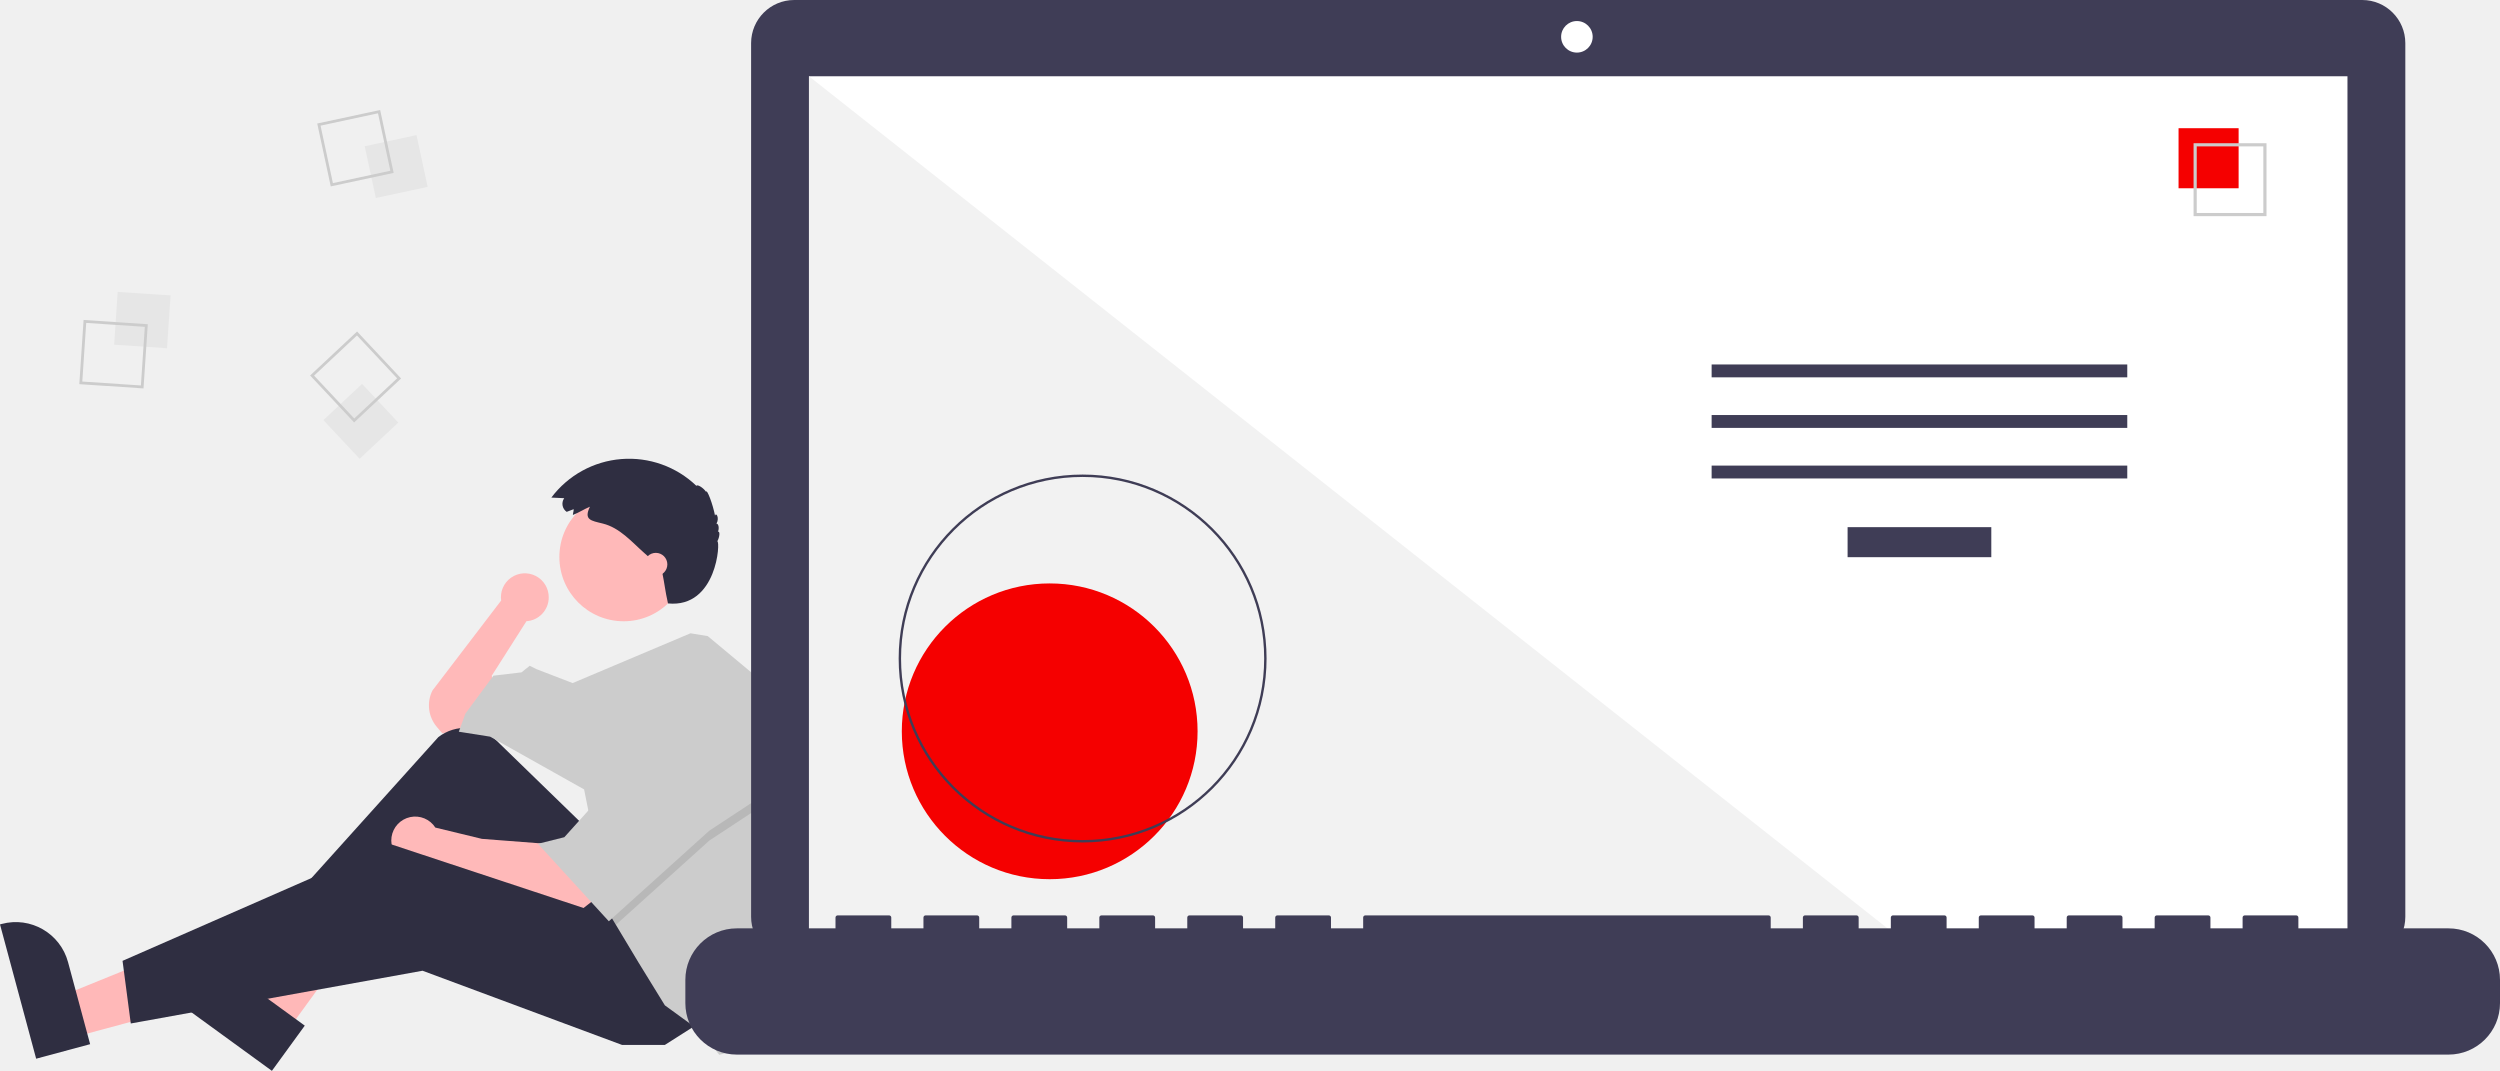
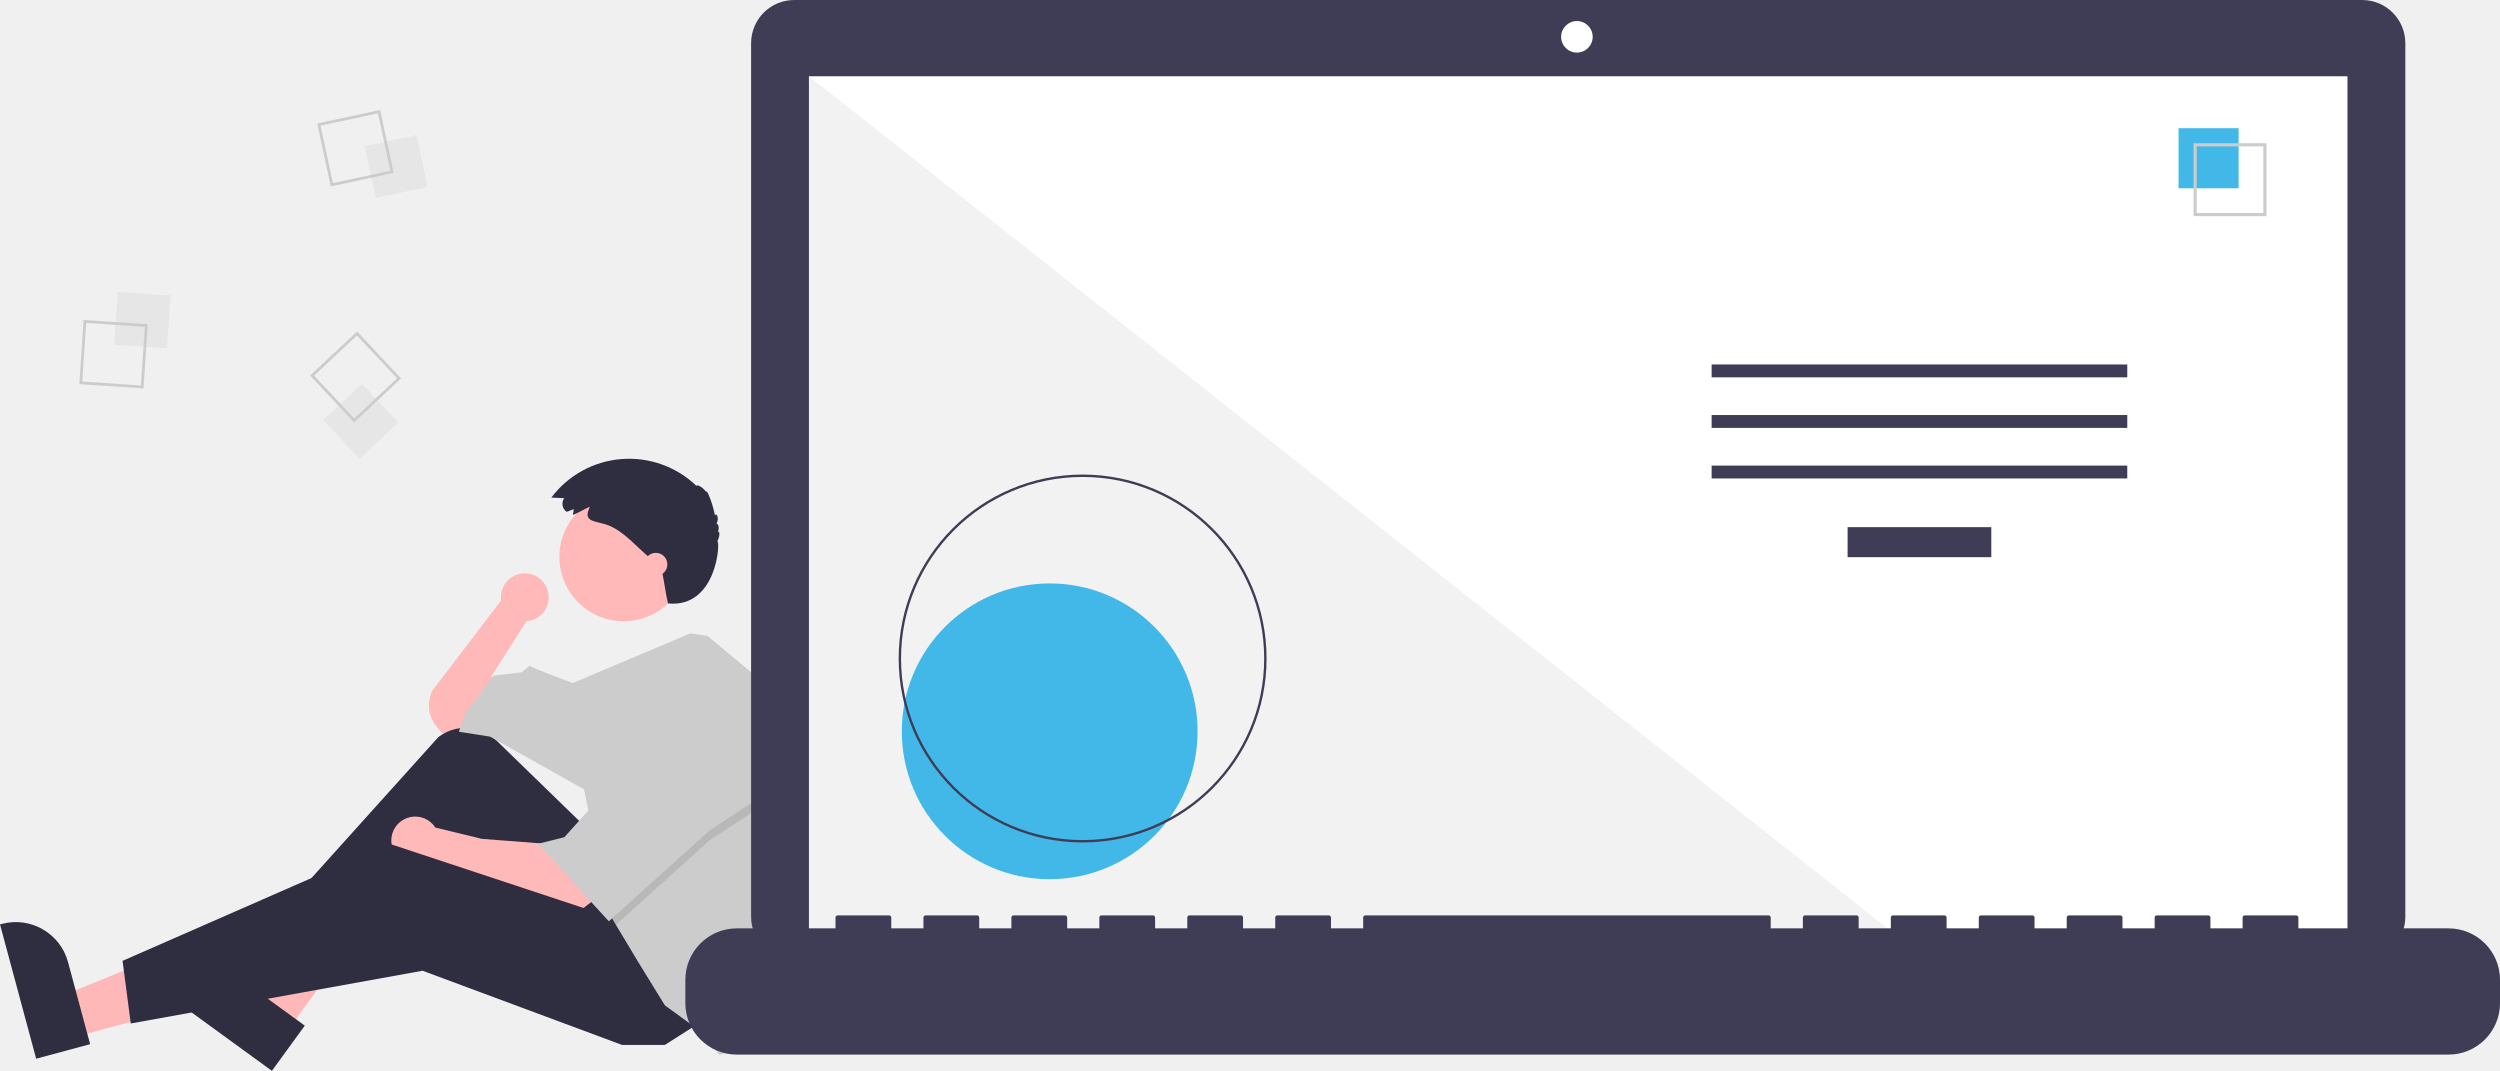
<svg xmlns="http://www.w3.org/2000/svg" id="ba230943-1bdb-4bd0-9561-c7824586c7f7" data-name="Layer 1" width="1019.484" height="436.681" viewBox="0 0 1019.484 436.681">
  <path d="M314.028,475.274a9.751,9.751,0,1,0-19.407,1.282l-28.014,36.686a13.583,13.583,0,0,0,1.836,14.914l2.198,2.564,10.083-2.017,11.428-10.083L290.806,507.192l14.117-22.183-.018-.016A9.743,9.743,0,0,0,314.028,475.274Z" transform="translate(-90.2579 -231.6594)" fill="#ffb9b9" />
  <polygon points="30.041 422.968 25.468 405.984 88.8 380.265 95.549 405.331 30.041 422.968" fill="#ffb8b8" />
  <path d="M105.002,663.391,90.258,608.629l.693-.187a22.075,22.075,0,0,1,27.054,15.575l0.0.001L127.01,657.466Z" transform="translate(-90.2579 -231.6594)" fill="#2f2e41" />
  <polygon points="117.278 420.254 103.054 409.91 136.185 350.121 157.179 365.388 117.278 420.254" fill="#ffb8b8" />
  <path d="M201.137,668.341,155.271,634.985l.422-.58a22.075,22.075,0,0,1,30.835-4.87l.001.001L214.542,649.908Z" transform="translate(-90.2579 -231.6594)" fill="#2f2e41" />
  <path d="M328.45,568.364l-35.795-34.773a18.076,18.076,0,0,0-23.668-1.322L201.401,607.352l6.05,9.411L271.984,573.069l43.694,57.139,41.678-20.838Z" transform="translate(-90.2579 -231.6594)" fill="#2f2e41" />
  <path d="M312.989,575.758l-26.217-2.017-18.986-4.603a9.753,9.753,0,1,0-1.85,12.656l-.003.014,11.428,4.706,49.072,16.806,6.05-4.706Z" transform="translate(-90.2579 -231.6594)" fill="#ffb9b9" />
  <polygon points="285.92 416.699 271.131 426.11 253.653 426.11 172.315 395.86 53.332 417.371 49.971 391.826 158.871 344.099 254.326 375.693 285.92 416.699" fill="#2f2e41" />
  <circle cx="254.326" cy="227.132" r="26.217" fill="#ffb9b9" />
  <path d="M412.417,563.463a150.631,150.631,0,0,1-7.388,46.592l-1.963,6.037-9.411,43.022-10.083,2.689-7.394-9.411-14.789-10.755L350.634,624.158,341.411,608.791l-2.877-4.8-10.083-50.416-38.317-21.511-12.772-2.017,2.689-7.394,11.428-15.461L302.906,505.847l3.361-2.689,2.689,1.344,14.823,5.71,48.057-20.304,7.031,1.15L403.067,511.225A150.499,150.499,0,0,1,412.417,563.463Z" transform="translate(-90.2579 -231.6594)" fill="#ccc" />
  <polygon points="314.825 325.949 289.281 342.754 251.153 377.131 248.276 372.332 240.209 331.999 242.226 331.999 263.065 293.683 314.825 325.949" opacity="0.1" style="isolation:isolate" />
  <polygon points="263.065 289.649 242.226 327.965 230.126 341.41 219.371 344.099 248.276 375.693 289.281 338.721 314.825 321.915 263.065 289.649" fill="#ccc" />
  <path d="M324.193,439.299l-2.841,1.093a3.965,3.965,0,0,1-1.06-5.507q.023-.034.047-.067l-5.249-.246a39.637,39.637,0,0,1,59.173-4.77c.239-.823,2.844.778,3.908,2.402.357-1.339,2.8,5.135,3.664,9.712.4-1.524,1.938.936.591,3.297.854-.125,1.239,2.059.578,3.276.934-.439.777,2.169-.236,3.911,1.333-.118-.114,27.331-20.114,25.331-1.392-6.397-1-6-2.64-14.226-.763-.81-1.599-1.548-2.433-2.284l-4.513-3.983c-5.247-4.632-10.021-10.348-17.011-12.08-4.804-1.19-7.841-1.458-5.223-6.872-2.365.987-4.574,2.455-6.961,3.372C323.905,440.902,324.239,440.055,324.193,439.299Z" transform="translate(-90.2579 -231.6594)" fill="#2f2e41" />
  <circle cx="267.434" cy="230.157" r="4.706" fill="#ffb9b9" />
  <rect x="137.514" y="351.376" width="21.61" height="21.61" transform="translate(-313.1754 254.4458) rotate(-86.18992)" fill="#e6e6e6" style="isolation:isolate" />
  <path d="M124.344,362.131l26.183,1.744-1.744,26.183-26.183-1.744Zm24.969,2.806-23.906-1.592-1.592,23.906,23.906,1.592Z" transform="translate(-90.2579 -231.6594)" fill="#ccc" />
  <rect x="241.009" y="288.772" width="21.61" height="21.61" transform="translate(-147.5724 -172.0746) rotate(-12.12675)" fill="#e6e6e6" style="isolation:isolate" />
  <path d="M245.278,276.51l5.513,25.655-25.655,5.513-5.513-25.655Zm4.157,24.779-5.033-23.424-23.424,5.033,5.033,23.424Z" transform="translate(-90.2579 -231.6594)" fill="#ccc" />
  <rect x="226.603" y="392.674" width="21.61" height="21.61" transform="translate(-301.9456 39.64172) rotate(-43.12712)" fill="#e6e6e6" style="isolation:isolate" />
  <path d="M253.815,385.997,234.663,403.935l-17.939-19.152,19.152-17.939Zm-19.099,16.326,17.486-16.379-16.379-17.486-17.486,16.379Z" transform="translate(-90.2579 -231.6594)" fill="#ccc" />
  <path d="M1053.535,231.659H414.152a17.598,17.598,0,0,0-17.599,17.598v356.252a17.599,17.599,0,0,0,17.599,17.599H1053.535a17.599,17.599,0,0,0,17.599-17.599V249.258a17.599,17.599,0,0,0-17.599-17.598Z" transform="translate(-90.2579 -231.6594)" fill="#3f3d56" />
  <rect x="329.89" y="31.101" width="627.391" height="353.913" fill="#fff" />
  <circle cx="643.049" cy="15.014" r="6.435" fill="#fff" />
  <polygon points="777.858 385.015 329.89 385.015 329.89 31.102 777.858 385.015" fill="#f2f2f2" style="isolation:isolate" />
-   <circle cx="428.058" cy="298.224" r="60.307" fill="#f50000" />
+   <circle cx="428.058" cy="298.224" r="60.307" fill="#41b8e7" />
  <path d="M531.741,575.21a75.016,75.016,0,1,1,75.016-75.016A75.016,75.016,0,0,1,531.741,575.21Zm0-149.051A74.035,74.035,0,1,0,605.776,500.194a74.035,74.035,0,0,0-74.035-74.035Z" transform="translate(-90.2579 -231.6594)" fill="#3f3d56" />
  <rect x="753.437" y="214.97" width="58.605" height="12.246" fill="#3f3d56" />
  <rect x="697.991" y="148.627" width="169.497" height="5.248" fill="#3f3d56" />
  <rect x="697.991" y="169.246" width="169.497" height="5.248" fill="#3f3d56" />
  <rect x="697.991" y="189.866" width="169.497" height="5.248" fill="#3f3d56" />
-   <rect x="888.401" y="52.282" width="24.492" height="24.492" fill="#f50000" />
+   <rect x="888.401" y="52.282" width="24.492" height="24.492" fill="#41b8e7" />
  <path d="M1014.522,319.804h-29.74v-29.74h29.74Zm-28.447-1.293h27.154V291.357H986.075Z" transform="translate(-90.2579 -231.6594)" fill="#ccc" />
  <path d="M1088.749,610.239h-61.229v-4.412a.875.875,0,0,0-.875-.875h-20.993a.875.875,0,0,0-.875.875v4.412H991.657v-4.412a.875.875,0,0,0-.875-.875H969.789a.875.875,0,0,0-.875.875h0v4.412H955.794v-4.412a.875.875,0,0,0-.875-.875h-20.993a.875.875,0,0,0-.875.875h0v4.412H919.931v-4.412a.875.875,0,0,0-.875-.875H898.064a.875.875,0,0,0-.875.875v4.412H884.068v-4.412a.875.875,0,0,0-.875-.875H862.201a.875.875,0,0,0-.875.875h0v4.412H848.205v-4.412a.875.875,0,0,0-.875-.875H826.338a.875.875,0,0,0-.875.875h0v4.412H812.343v-4.412a.875.875,0,0,0-.875-.875H647.023a.875.875,0,0,0-.875.875h0v4.412H633.028v-4.412a.875.875,0,0,0-.875-.875H611.161a.875.875,0,0,0-.875.875h0v4.412h-13.121v-4.412a.875.875,0,0,0-.875-.875h-20.993a.875.875,0,0,0-.875.875h0v4.412H561.302v-4.412a.875.875,0,0,0-.875-.875H539.435a.875.875,0,0,0-.875.875h0v4.412H525.44v-4.412a.875.875,0,0,0-.875-.875H503.572a.875.875,0,0,0-.875.875h0v4.412h-13.121v-4.412a.875.875,0,0,0-.875-.875H467.709a.875.875,0,0,0-.875.875v4.412H453.714v-4.412a.875.875,0,0,0-.875-.875H431.846a.875.875,0,0,0-.875.875h0v4.412H390.735A20.993,20.993,0,0,0,369.742,631.232v9.492A20.993,20.993,0,0,0,390.735,661.717h698.014a20.993,20.993,0,0,0,20.993-20.993V631.232A20.993,20.993,0,0,0,1088.749,610.239Z" transform="translate(-90.2579 -231.6594)" fill="#3f3d56" />
</svg>
